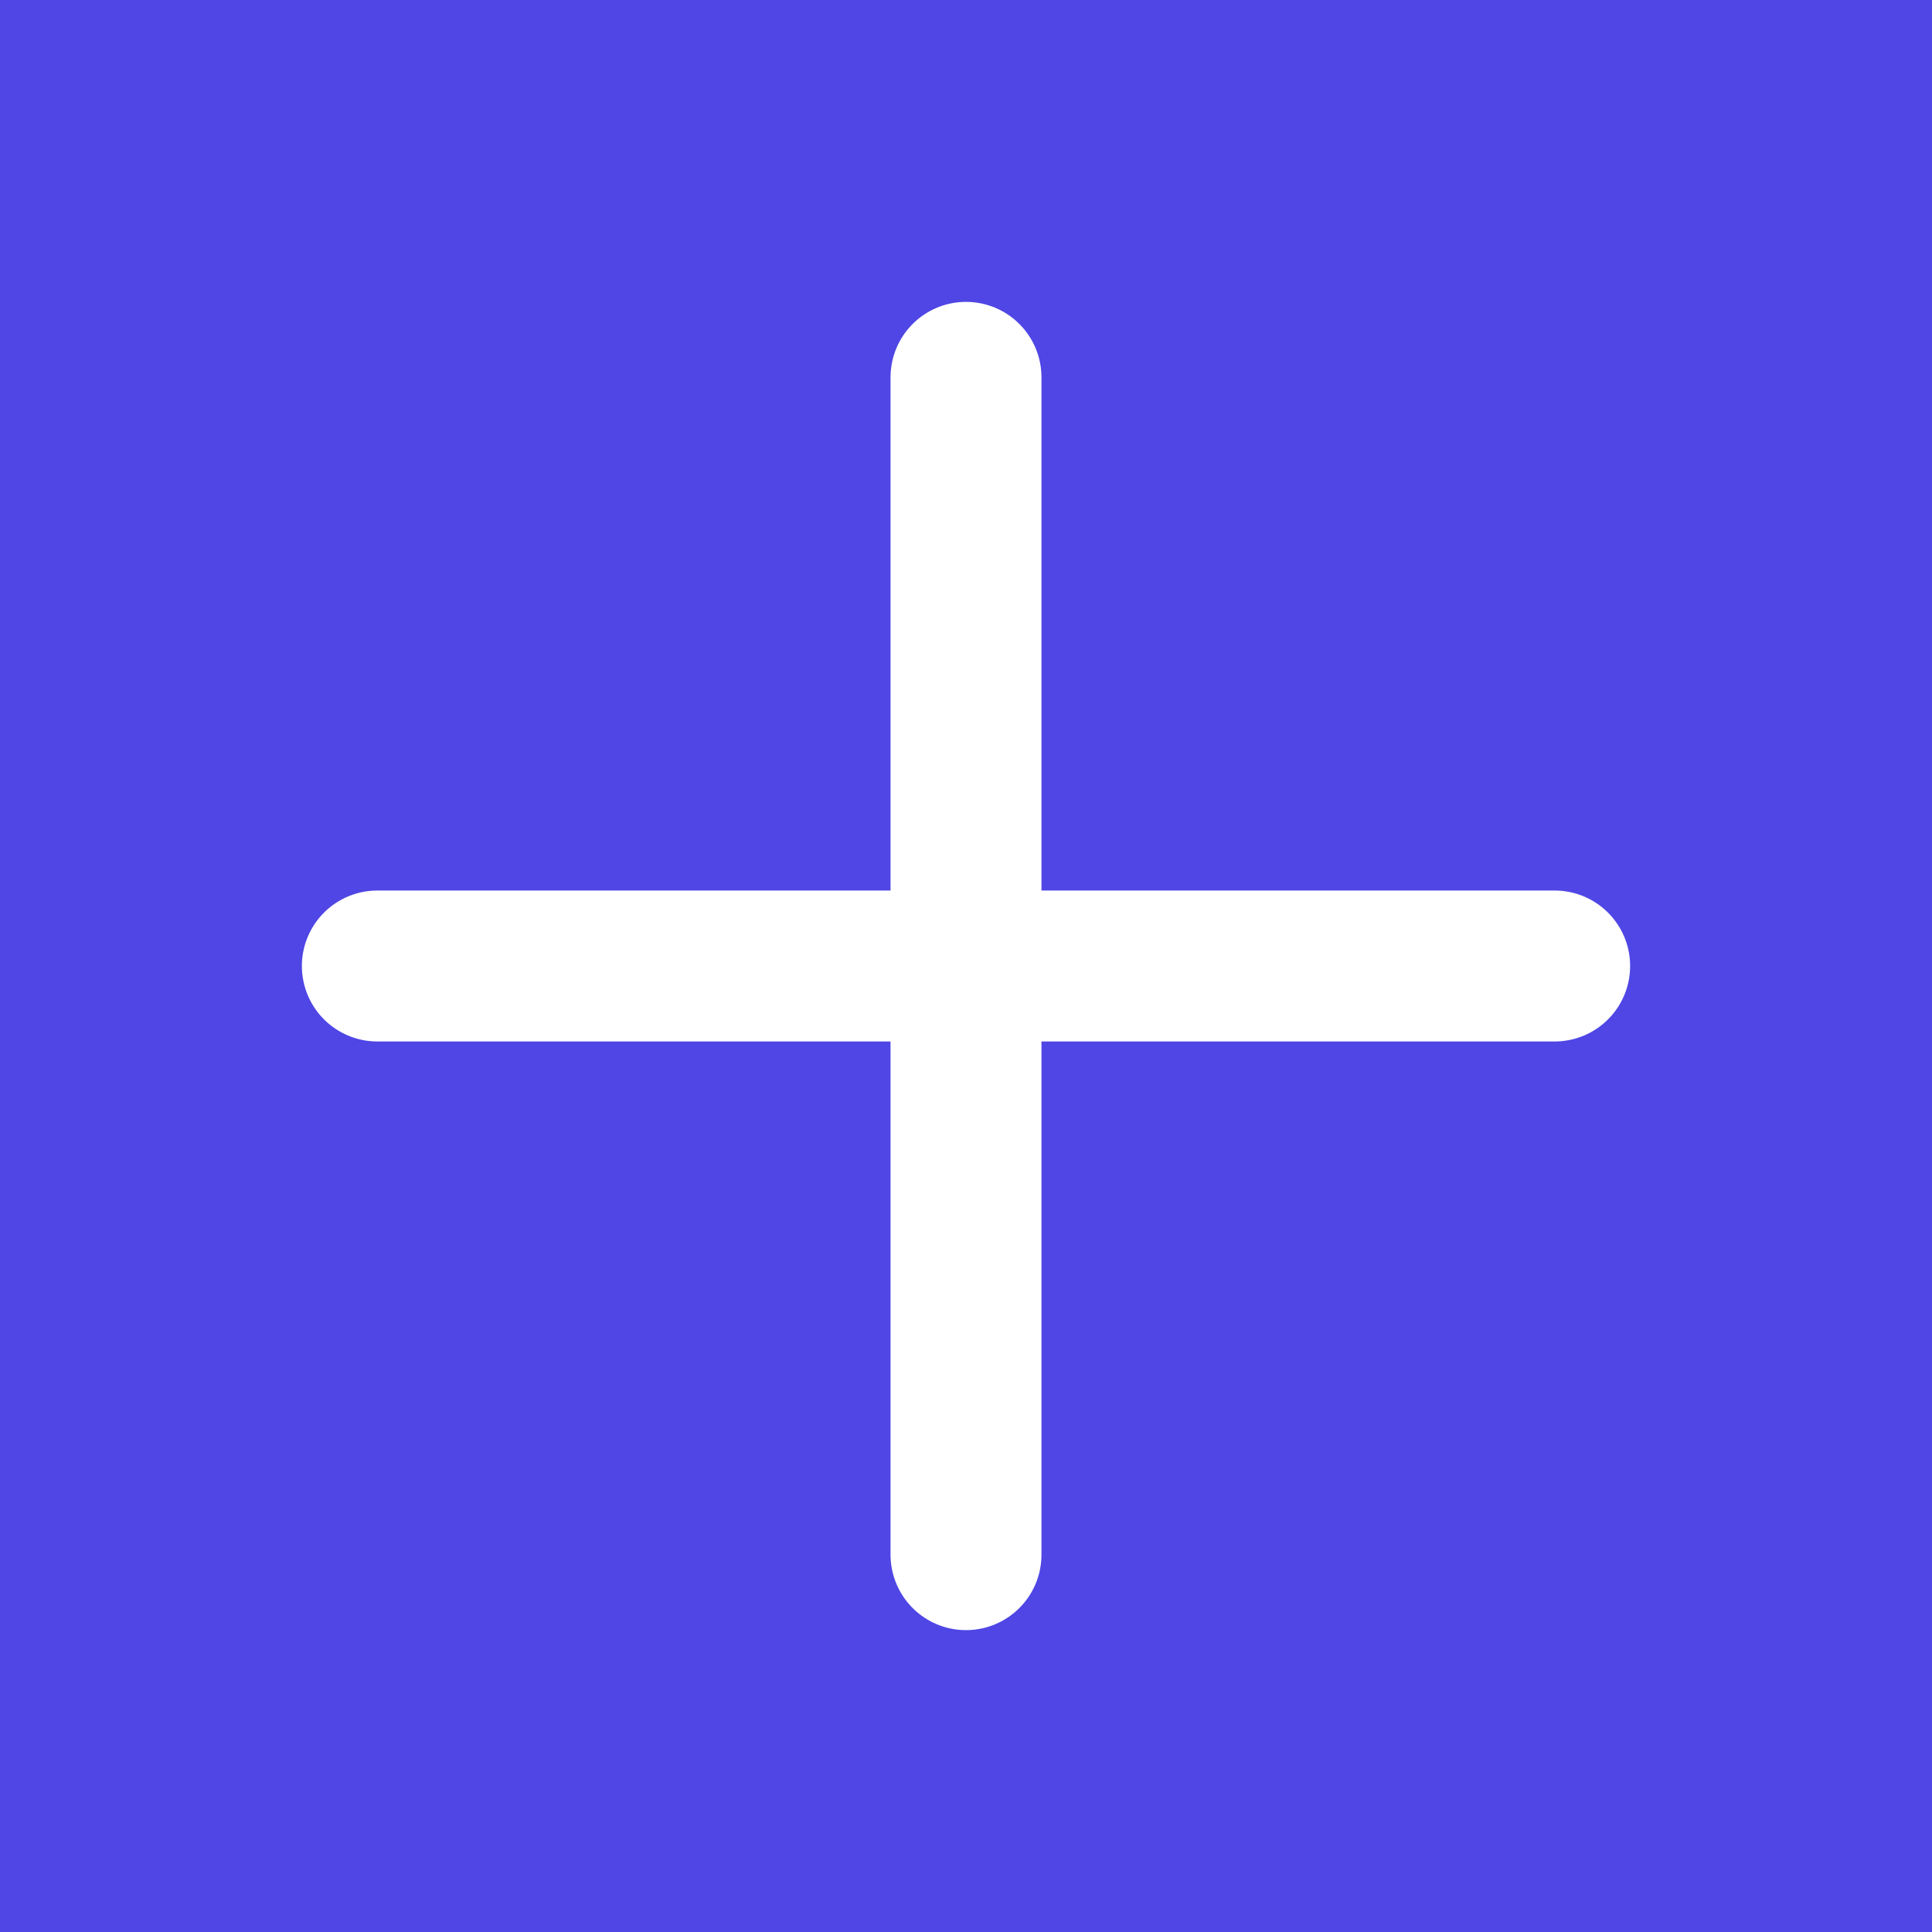
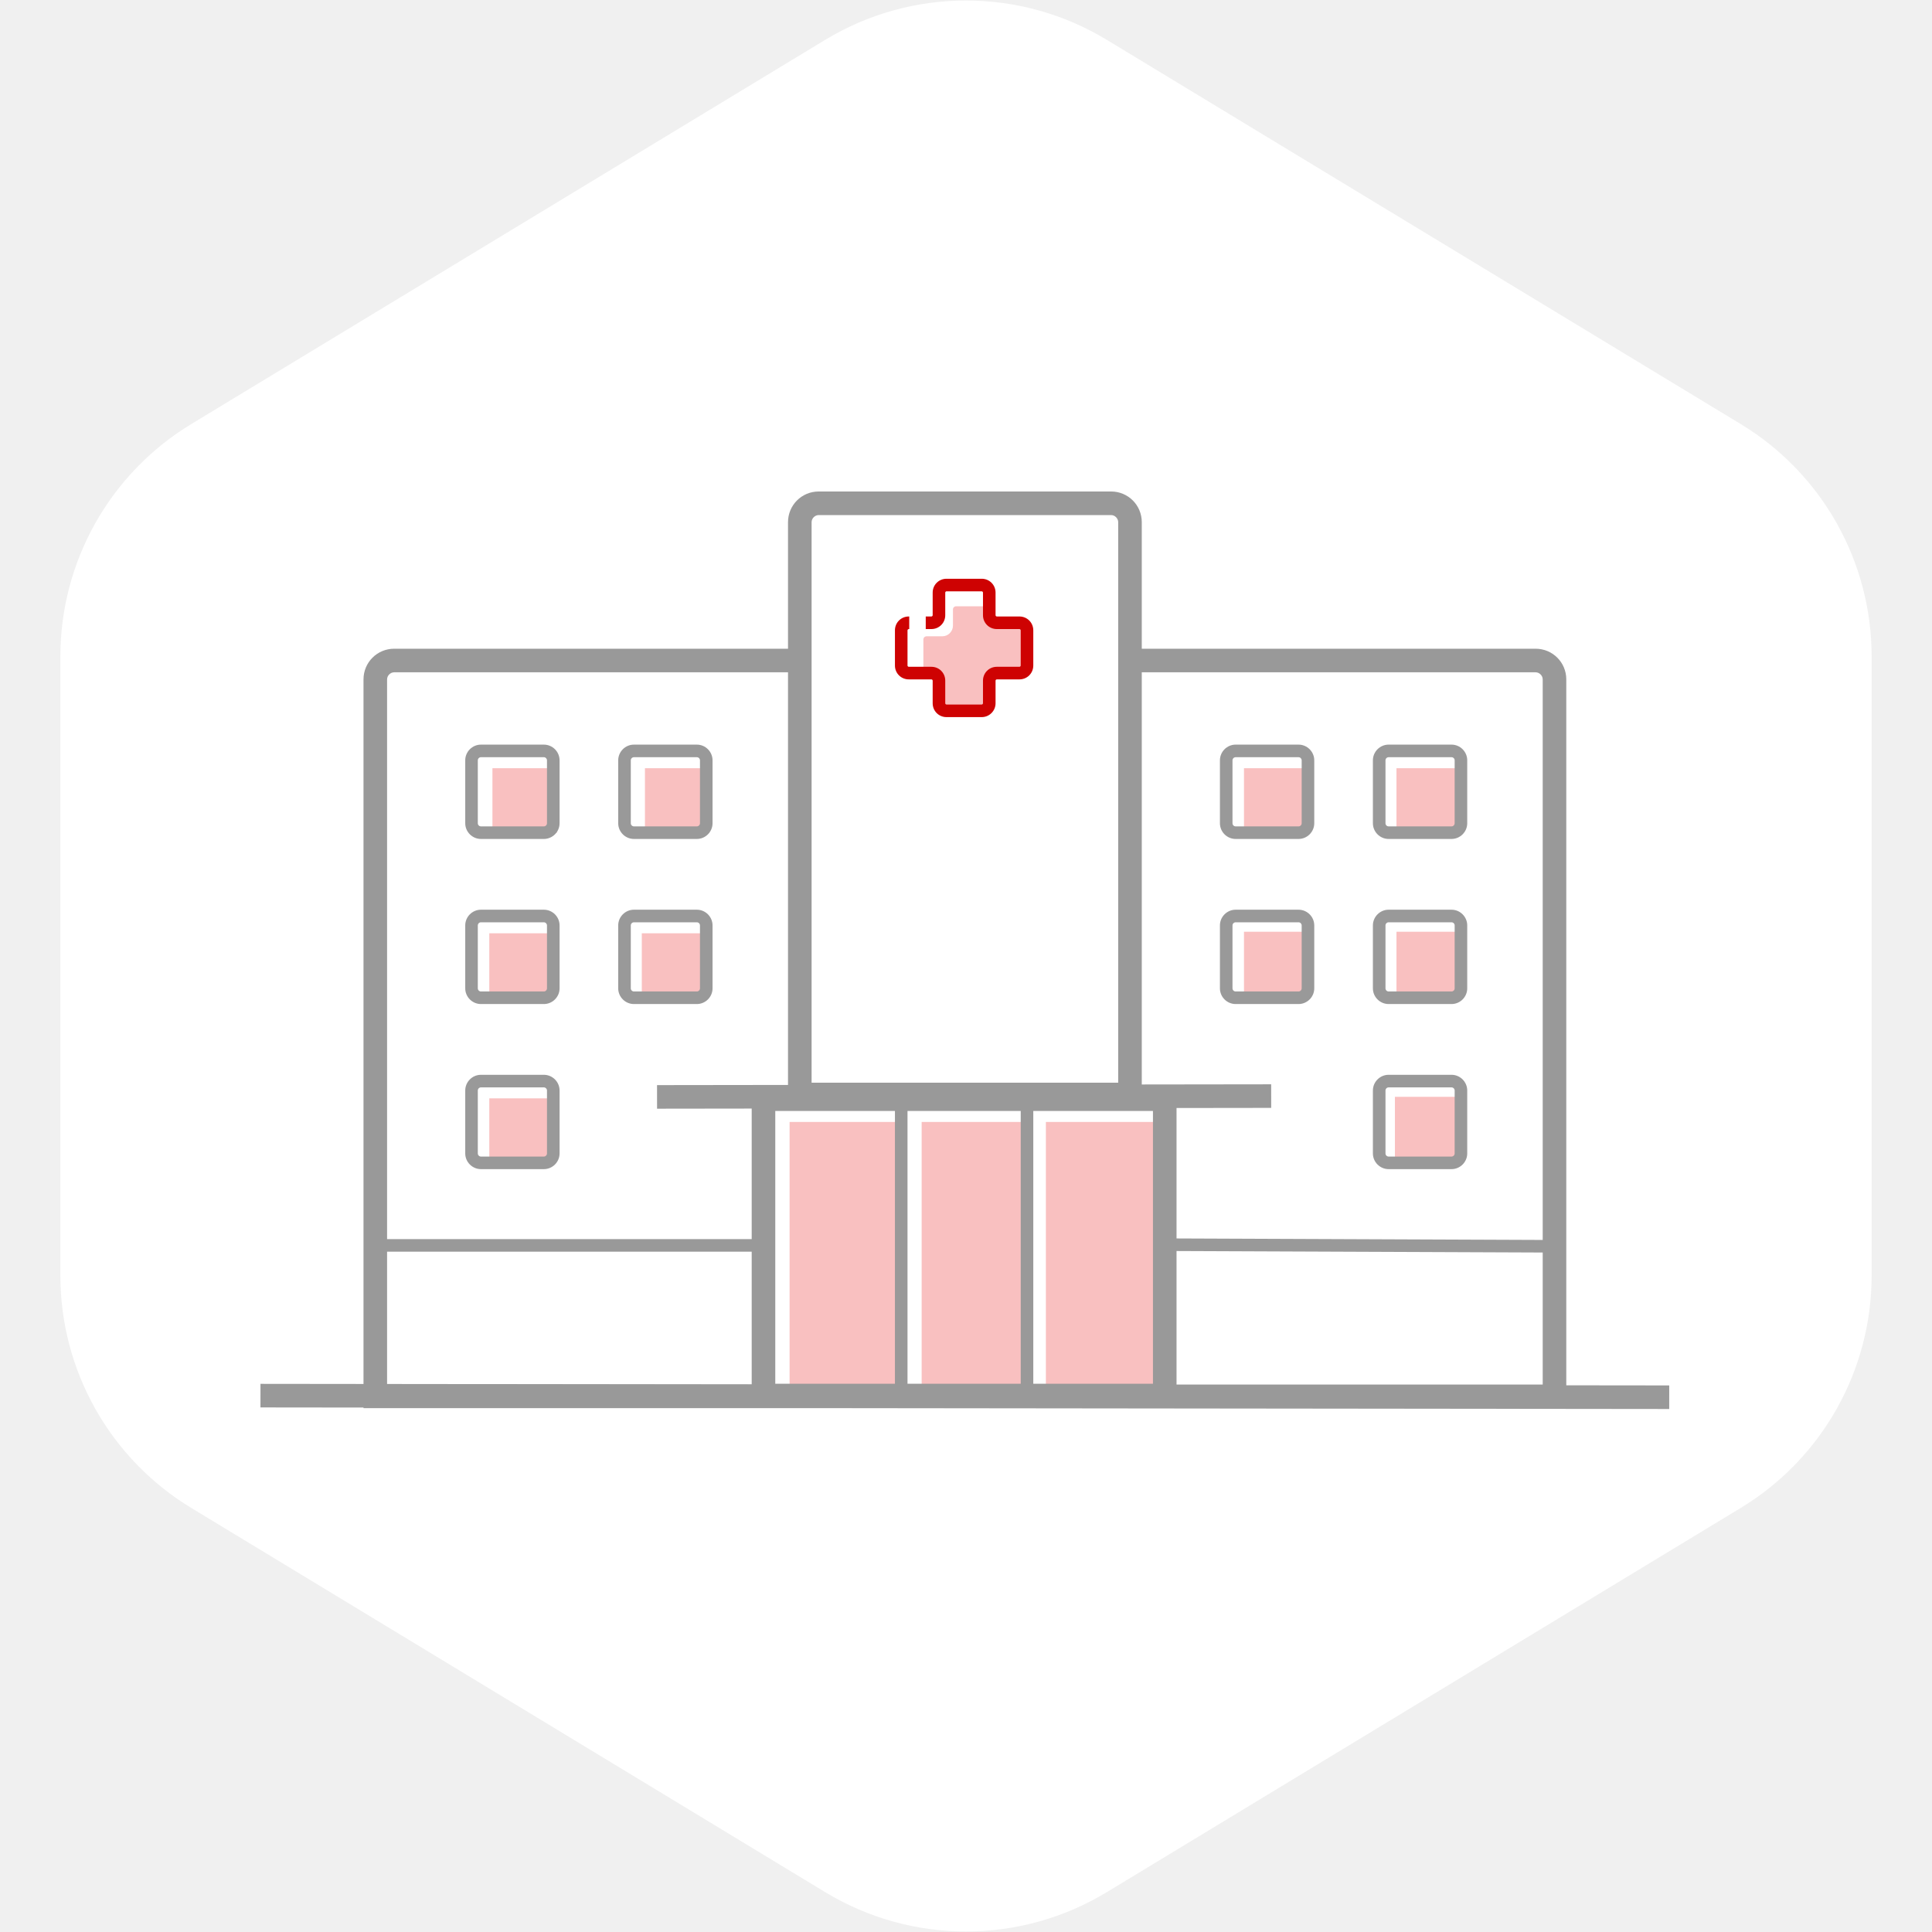
- <svg xmlns="http://www.w3.org/2000/svg" width="512" height="512" viewBox="0 0 512 512">
-   <rect width="512" height="512" fill="#4f46e5" />
-   <path d="M256 100v312M100 256h312" stroke="white" stroke-width="40" stroke-linecap="round" />
+ <svg xmlns="http://www.w3.org/2000/svg" width="512px" height="512px" viewBox="0 0 512 512" version="1.1">
+   <g id="surface1">
+     <path style=" stroke:none;fill-rule:nonzero;fill:rgb(100%,100%,100%);fill-opacity:1;" d="M 293.312 10.559 C 270.379 -3.336 241.621 -3.336 218.688 10.559 L 50.688 112.383 C 29.156 125.43 16.004 148.777 16 173.953 L 16 338.047 C 16.004 363.223 29.156 386.57 50.688 399.617 L 218.688 501.441 C 241.621 515.336 270.379 515.336 293.312 501.441 L 461.312 399.617 C 482.844 386.57 495.996 363.223 496 338.047 L 496 173.953 C 495.996 148.777 482.844 125.43 461.312 112.383 Z M 293.312 10.559 " />
+     <path style=" stroke:none;fill-rule:nonzero;fill:rgb(97.647%,75.294%,75.294%);fill-opacity:1;" d="M 130.5 203.582 L 147.582 203.582 L 147.582 220.668 L 130.5 220.668 Z M 170.918 203.582 L 188 203.582 L 188 220.668 L 170.918 220.668 Z M 329.668 203.582 L 346.75 203.582 L 346.75 220.668 L 329.668 220.668 Z M 370.082 203.582 L 387.168 203.582 L 387.168 220.668 L 370.082 220.668 Z M 329.668 246.918 L 346.75 246.918 L 346.75 264 L 329.668 264 Z M 370.082 246.918 L 387.168 246.918 L 387.168 264 L 370.082 264 Z M 369.668 290.668 L 386.75 290.668 L 386.75 307.75 L 369.668 307.75 Z M 129.668 247.332 L 146.75 247.332 L 146.75 264.418 L 129.668 264.418 Z M 170.082 247.332 L 187.168 247.332 L 187.168 264.418 L 170.082 264.418 Z M 129.668 291.082 L 146.75 291.082 L 146.75 308.168 L 129.668 308.168 Z M 244.25 297.332 L 270.918 297.332 L 270.918 369.418 L 244.25 369.418 Z M 277.168 297.332 L 308.832 297.332 L 308.832 369.418 L 277.168 369.418 Z M 209.25 297.332 L 238 297.332 L 238 369.418 L 209.25 369.418 Z M 262.293 164.168 L 262.293 161.5 C 262.293 161.043 261.918 160.668 261.457 160.668 L 253.375 160.668 C 252.918 160.668 252.543 161.043 252.543 161.5 L 252.543 165.793 C 252.543 167.332 251.293 168.625 249.707 168.625 L 245.543 168.625 C 245.082 168.625 244.707 169 244.707 169.457 L 244.707 177.543 C 244.707 178 245.082 178.375 245.543 178.375 L 248 178.375 C 248.75 178.375 249.875 178.957 249.875 179.707 L 250 185.25 C 250 186.625 250.418 187.707 251.793 187.707 L 253.543 187.707 C 254.125 187.707 254.668 187.918 255.125 187.582 L 261.082 187.582 C 261.793 187.582 262.332 187 262.332 186.332 L 262.332 181 C 262.332 179.543 263.5 178.375 264.957 178.375 L 270.418 178.375 C 270.875 178.375 271.25 178 271.25 177.543 L 271.25 168.082 C 271.25 167.082 270.418 166.25 269.418 166.25 L 264.418 166.25 C 263.207 166.25 262.293 165.332 262.293 164.168 Z M 262.293 164.168 " />
+     <path style=" stroke:none;fill-rule:nonzero;fill:rgb(80.784%,0.784%,0.784%);fill-opacity:1;" d="M 260.168 190.043 L 250.832 190.043 C 248.793 190.043 247.168 188.418 247.168 186.375 L 247.168 180.375 C 247.168 180.207 247 180.043 246.832 180.043 L 240.832 180.043 C 238.793 180.043 237.168 178.418 237.168 176.375 L 237.168 167.043 C 237.168 165 238.793 163.375 240.832 163.375 L 240.957 163.375 L 240.957 166.707 L 240.832 166.707 C 240.668 166.707 240.5 166.875 240.5 167.043 L 240.5 176.375 C 240.5 176.543 240.668 176.707 240.832 176.707 L 246.832 176.707 C 248.875 176.707 250.5 178.332 250.5 180.375 L 250.5 186.375 C 250.5 186.543 250.668 186.707 250.832 186.707 L 260.168 186.707 C 260.332 186.707 260.5 186.543 260.5 186.375 L 260.5 180.375 C 260.5 178.332 262.125 176.707 264.168 176.707 L 270.168 176.707 C 270.332 176.707 270.5 176.543 270.5 176.375 L 270.5 167.043 C 270.5 166.875 270.332 166.707 270.168 166.707 L 264.168 166.707 C 262.125 166.707 260.5 165.082 260.5 163.043 L 260.5 157.043 C 260.5 156.875 260.332 156.707 260.168 156.707 L 250.832 156.707 C 250.668 156.707 250.5 156.875 250.5 157.043 L 250.5 163.043 C 250.5 165.082 248.875 166.707 246.832 166.707 L 245.332 166.707 L 245.332 163.375 L 246.832 163.375 C 247 163.375 247.168 163.207 247.168 163.043 L 247.168 157.043 C 247.168 155 248.793 153.375 250.832 153.375 L 260.168 153.375 C 262.207 153.375 263.832 155 263.832 157.043 L 263.832 163.043 C 263.832 163.207 264 163.375 264.168 163.375 L 270.168 163.375 C 272.207 163.375 273.832 165 273.832 167.043 L 273.832 176.375 C 273.832 178.418 272.207 180.043 270.168 180.043 L 264.168 180.043 C 264 180.043 263.832 180.207 263.832 180.375 L 263.832 186.375 C 263.832 188.418 262.168 190.043 260.168 190.043 Z M 260.168 190.043 " />
+     <path style=" stroke:none;fill-rule:nonzero;fill:rgb(60%,60%,60%);fill-opacity:1;" d="M 311.793 372.957 L 199.207 372.957 L 199.207 288.168 L 311.793 288.168 Z M 205.457 366.707 L 305.543 366.707 L 305.543 294.418 L 205.457 294.418 Z M 205.457 366.707 " />
+     <path style=" stroke:none;fill-rule:nonzero;fill:rgb(60%,60%,60%);fill-opacity:1;" d="M 174.121 287.566 L 336.871 287.352 L 336.879 293.602 L 174.129 293.816 Z M 174.121 287.566 " />
+     <path style=" stroke:none;fill-rule:nonzero;fill:rgb(60%,60%,60%);fill-opacity:1;" d="M 273.832 371.082 L 237.168 371.082 L 237.168 289.418 L 273.832 289.418 Z M 240.5 367.75 L 270.5 367.75 L 270.5 292.75 L 240.5 292.75 Z M 240.5 367.75 " />
+     <path style=" stroke:none;fill-rule:nonzero;fill:rgb(60%,60%,60%);fill-opacity:1;" d="M 69.023 372.984 L 69.031 366.734 L 442.363 367.152 L 442.359 373.402 Z M 69.023 372.984 " />
+     <path style=" stroke:none;fill-rule:nonzero;fill:rgb(60%,60%,60%);fill-opacity:1;" d="M 415.082 373.168 L 96.332 373.168 L 96.332 180.043 C 96.332 175.543 99.957 171.918 104.457 171.918 L 211.957 171.918 L 211.957 178.168 L 104.457 178.168 C 103.457 178.168 102.582 179.043 102.582 180.043 L 102.582 366.918 L 408.832 366.918 L 408.832 180.043 C 408.832 179.043 407.957 178.168 406.957 178.168 L 299.457 178.168 L 299.457 171.918 L 406.957 171.918 C 411.457 171.918 415.082 175.543 415.082 180.043 Z M 415.082 373.168 " />
+     <path style=" stroke:none;fill-rule:nonzero;fill:rgb(60%,60%,60%);fill-opacity:1;" d="M 302.582 293.168 L 208.832 293.168 L 208.832 138.375 C 208.832 133.875 212.457 130.25 216.957 130.25 L 294.457 130.25 C 298.957 130.25 302.582 133.875 302.582 138.375 Z M 215.082 286.918 L 296.332 286.918 L 296.332 138.375 C 296.332 137.375 295.457 136.5 294.457 136.5 L 216.957 136.5 C 215.957 136.5 215.082 137.375 215.082 138.375 Z M 99.457 328.375 L 202.375 328.375 L 202.375 331.707 L 99.457 331.707 Z M 308.82 331.523 L 308.832 328.191 L 411.75 328.609 L 411.738 331.941 Z M 144.125 222.332 L 127.457 222.332 C 125.168 222.332 123.293 220.457 123.293 218.168 L 123.293 201.5 C 123.293 199.207 125.168 197.332 127.457 197.332 L 144.125 197.332 C 146.418 197.332 148.293 199.207 148.293 201.5 L 148.293 218.168 C 148.293 220.457 146.418 222.332 144.125 222.332 Z M 127.457 200.668 C 127 200.668 126.625 201.043 126.625 201.5 L 126.625 218.168 C 126.625 218.625 127 219 127.457 219 L 144.125 219 C 144.582 219 144.957 218.625 144.957 218.168 L 144.957 201.5 C 144.957 201.043 144.582 200.668 144.125 200.668 Z M 184.668 222.332 L 168 222.332 C 165.707 222.332 163.832 220.457 163.832 218.168 L 163.832 201.5 C 163.832 199.207 165.707 197.332 168 197.332 L 184.668 197.332 C 186.957 197.332 188.832 199.207 188.832 201.5 L 188.832 218.168 C 188.832 220.457 186.957 222.332 184.668 222.332 Z M 168 200.668 C 167.543 200.668 167.168 201.043 167.168 201.5 L 167.168 218.168 C 167.168 218.625 167.543 219 168 219 L 184.668 219 C 185.125 219 185.5 218.625 185.5 218.168 L 185.5 201.5 C 185.5 201.043 185.125 200.668 184.668 200.668 Z M 144.125 266.082 L 127.457 266.082 C 125.168 266.082 123.293 264.207 123.293 261.918 L 123.293 245.25 C 123.293 242.957 125.168 241.082 127.457 241.082 L 144.125 241.082 C 146.418 241.082 148.293 242.957 148.293 245.25 L 148.293 261.918 C 148.293 264.207 146.418 266.082 144.125 266.082 Z M 127.457 244.418 C 127 244.418 126.625 244.793 126.625 245.25 L 126.625 261.918 C 126.625 262.375 127 262.75 127.457 262.75 L 144.125 262.75 C 144.582 262.75 144.957 262.375 144.957 261.918 L 144.957 245.25 C 144.957 244.793 144.582 244.418 144.125 244.418 Z M 144.125 309.832 L 127.457 309.832 C 125.168 309.832 123.293 307.957 123.293 305.668 L 123.293 289 C 123.293 286.707 125.168 284.832 127.457 284.832 L 144.125 284.832 C 146.418 284.832 148.293 286.707 148.293 289 L 148.293 305.668 C 148.293 307.957 146.418 309.832 144.125 309.832 Z M 127.457 288.168 C 127 288.168 126.625 288.543 126.625 289 L 126.625 305.668 C 126.625 306.125 127 306.5 127.457 306.5 L 144.125 306.5 C 144.582 306.5 144.957 306.125 144.957 305.668 L 144.957 289 C 144.957 288.543 144.582 288.168 144.125 288.168 Z M 184.668 266.082 L 168 266.082 C 165.707 266.082 163.832 264.207 163.832 261.918 L 163.832 245.25 C 163.832 242.957 165.707 241.082 168 241.082 L 184.668 241.082 C 186.957 241.082 188.832 242.957 188.832 245.25 L 188.832 261.918 C 188.832 264.207 186.957 266.082 184.668 266.082 Z M 168 244.418 C 167.543 244.418 167.168 244.793 167.168 245.25 L 167.168 261.918 C 167.168 262.375 167.543 262.75 168 262.75 L 184.668 262.75 C 185.125 262.75 185.5 262.375 185.5 261.918 L 185.5 245.25 C 185.5 244.793 185.125 244.418 184.668 244.418 Z M 344.125 222.332 L 327.457 222.332 C 325.168 222.332 323.293 220.457 323.293 218.168 L 323.293 201.5 C 323.293 199.207 325.168 197.332 327.457 197.332 L 344.125 197.332 C 346.418 197.332 348.293 199.207 348.293 201.5 L 348.293 218.168 C 348.293 220.457 346.418 222.332 344.125 222.332 Z M 327.457 200.668 C 327 200.668 326.625 201.043 326.625 201.5 L 326.625 218.168 C 326.625 218.625 327 219 327.457 219 L 344.125 219 C 344.582 219 344.957 218.625 344.957 218.168 L 344.957 201.5 C 344.957 201.043 344.582 200.668 344.125 200.668 Z M 384.668 222.332 L 368 222.332 C 365.707 222.332 363.832 220.457 363.832 218.168 L 363.832 201.5 C 363.832 199.207 365.707 197.332 368 197.332 L 384.668 197.332 C 386.957 197.332 388.832 199.207 388.832 201.5 L 388.832 218.168 C 388.832 220.457 386.957 222.332 384.668 222.332 Z M 368 200.668 C 367.543 200.668 367.168 201.043 367.168 201.5 L 367.168 218.168 C 367.168 218.625 367.543 219 368 219 L 384.668 219 C 385.125 219 385.5 218.625 385.5 218.168 L 385.5 201.5 C 385.5 201.043 385.125 200.668 384.668 200.668 Z M 344.125 266.082 L 327.457 266.082 C 325.168 266.082 323.293 264.207 323.293 261.918 L 323.293 245.25 C 323.293 242.957 325.168 241.082 327.457 241.082 L 344.125 241.082 C 346.418 241.082 348.293 242.957 348.293 245.25 L 348.293 261.918 C 348.293 264.207 346.418 266.082 344.125 266.082 Z M 327.457 244.418 C 327 244.418 326.625 244.793 326.625 245.25 L 326.625 261.918 C 326.625 262.375 327 262.75 327.457 262.75 L 344.125 262.75 C 344.582 262.75 344.957 262.375 344.957 261.918 L 344.957 245.25 C 344.957 244.793 344.582 244.418 344.125 244.418 Z M 384.668 309.832 L 368 309.832 C 365.707 309.832 363.832 307.957 363.832 305.668 L 363.832 289 C 363.832 286.707 365.707 284.832 368 284.832 L 384.668 284.832 C 386.957 284.832 388.832 286.707 388.832 289 L 388.832 305.668 C 388.832 307.957 386.957 309.832 384.668 309.832 Z M 368 288.168 C 367.543 288.168 367.168 288.543 367.168 289 L 367.168 305.668 C 367.168 306.125 367.543 306.5 368 306.5 L 384.668 306.5 C 385.125 306.5 385.5 306.125 385.5 305.668 L 385.5 289 C 385.5 288.543 385.125 288.168 384.668 288.168 Z M 384.668 266.082 L 368 266.082 C 365.707 266.082 363.832 264.207 363.832 261.918 L 363.832 245.25 C 363.832 242.957 365.707 241.082 368 241.082 L 384.668 241.082 C 386.957 241.082 388.832 242.957 388.832 245.25 L 388.832 261.918 C 388.832 264.207 386.957 266.082 384.668 266.082 Z M 368 244.418 C 367.543 244.418 367.168 244.793 367.168 245.25 L 367.168 261.918 C 367.168 262.375 367.543 262.75 368 262.75 L 384.668 262.75 C 385.125 262.75 385.5 262.375 385.5 261.918 L 385.5 245.25 C 385.5 244.793 385.125 244.418 384.668 244.418 Z M 368 244.418 " />
+   </g>
</svg>
